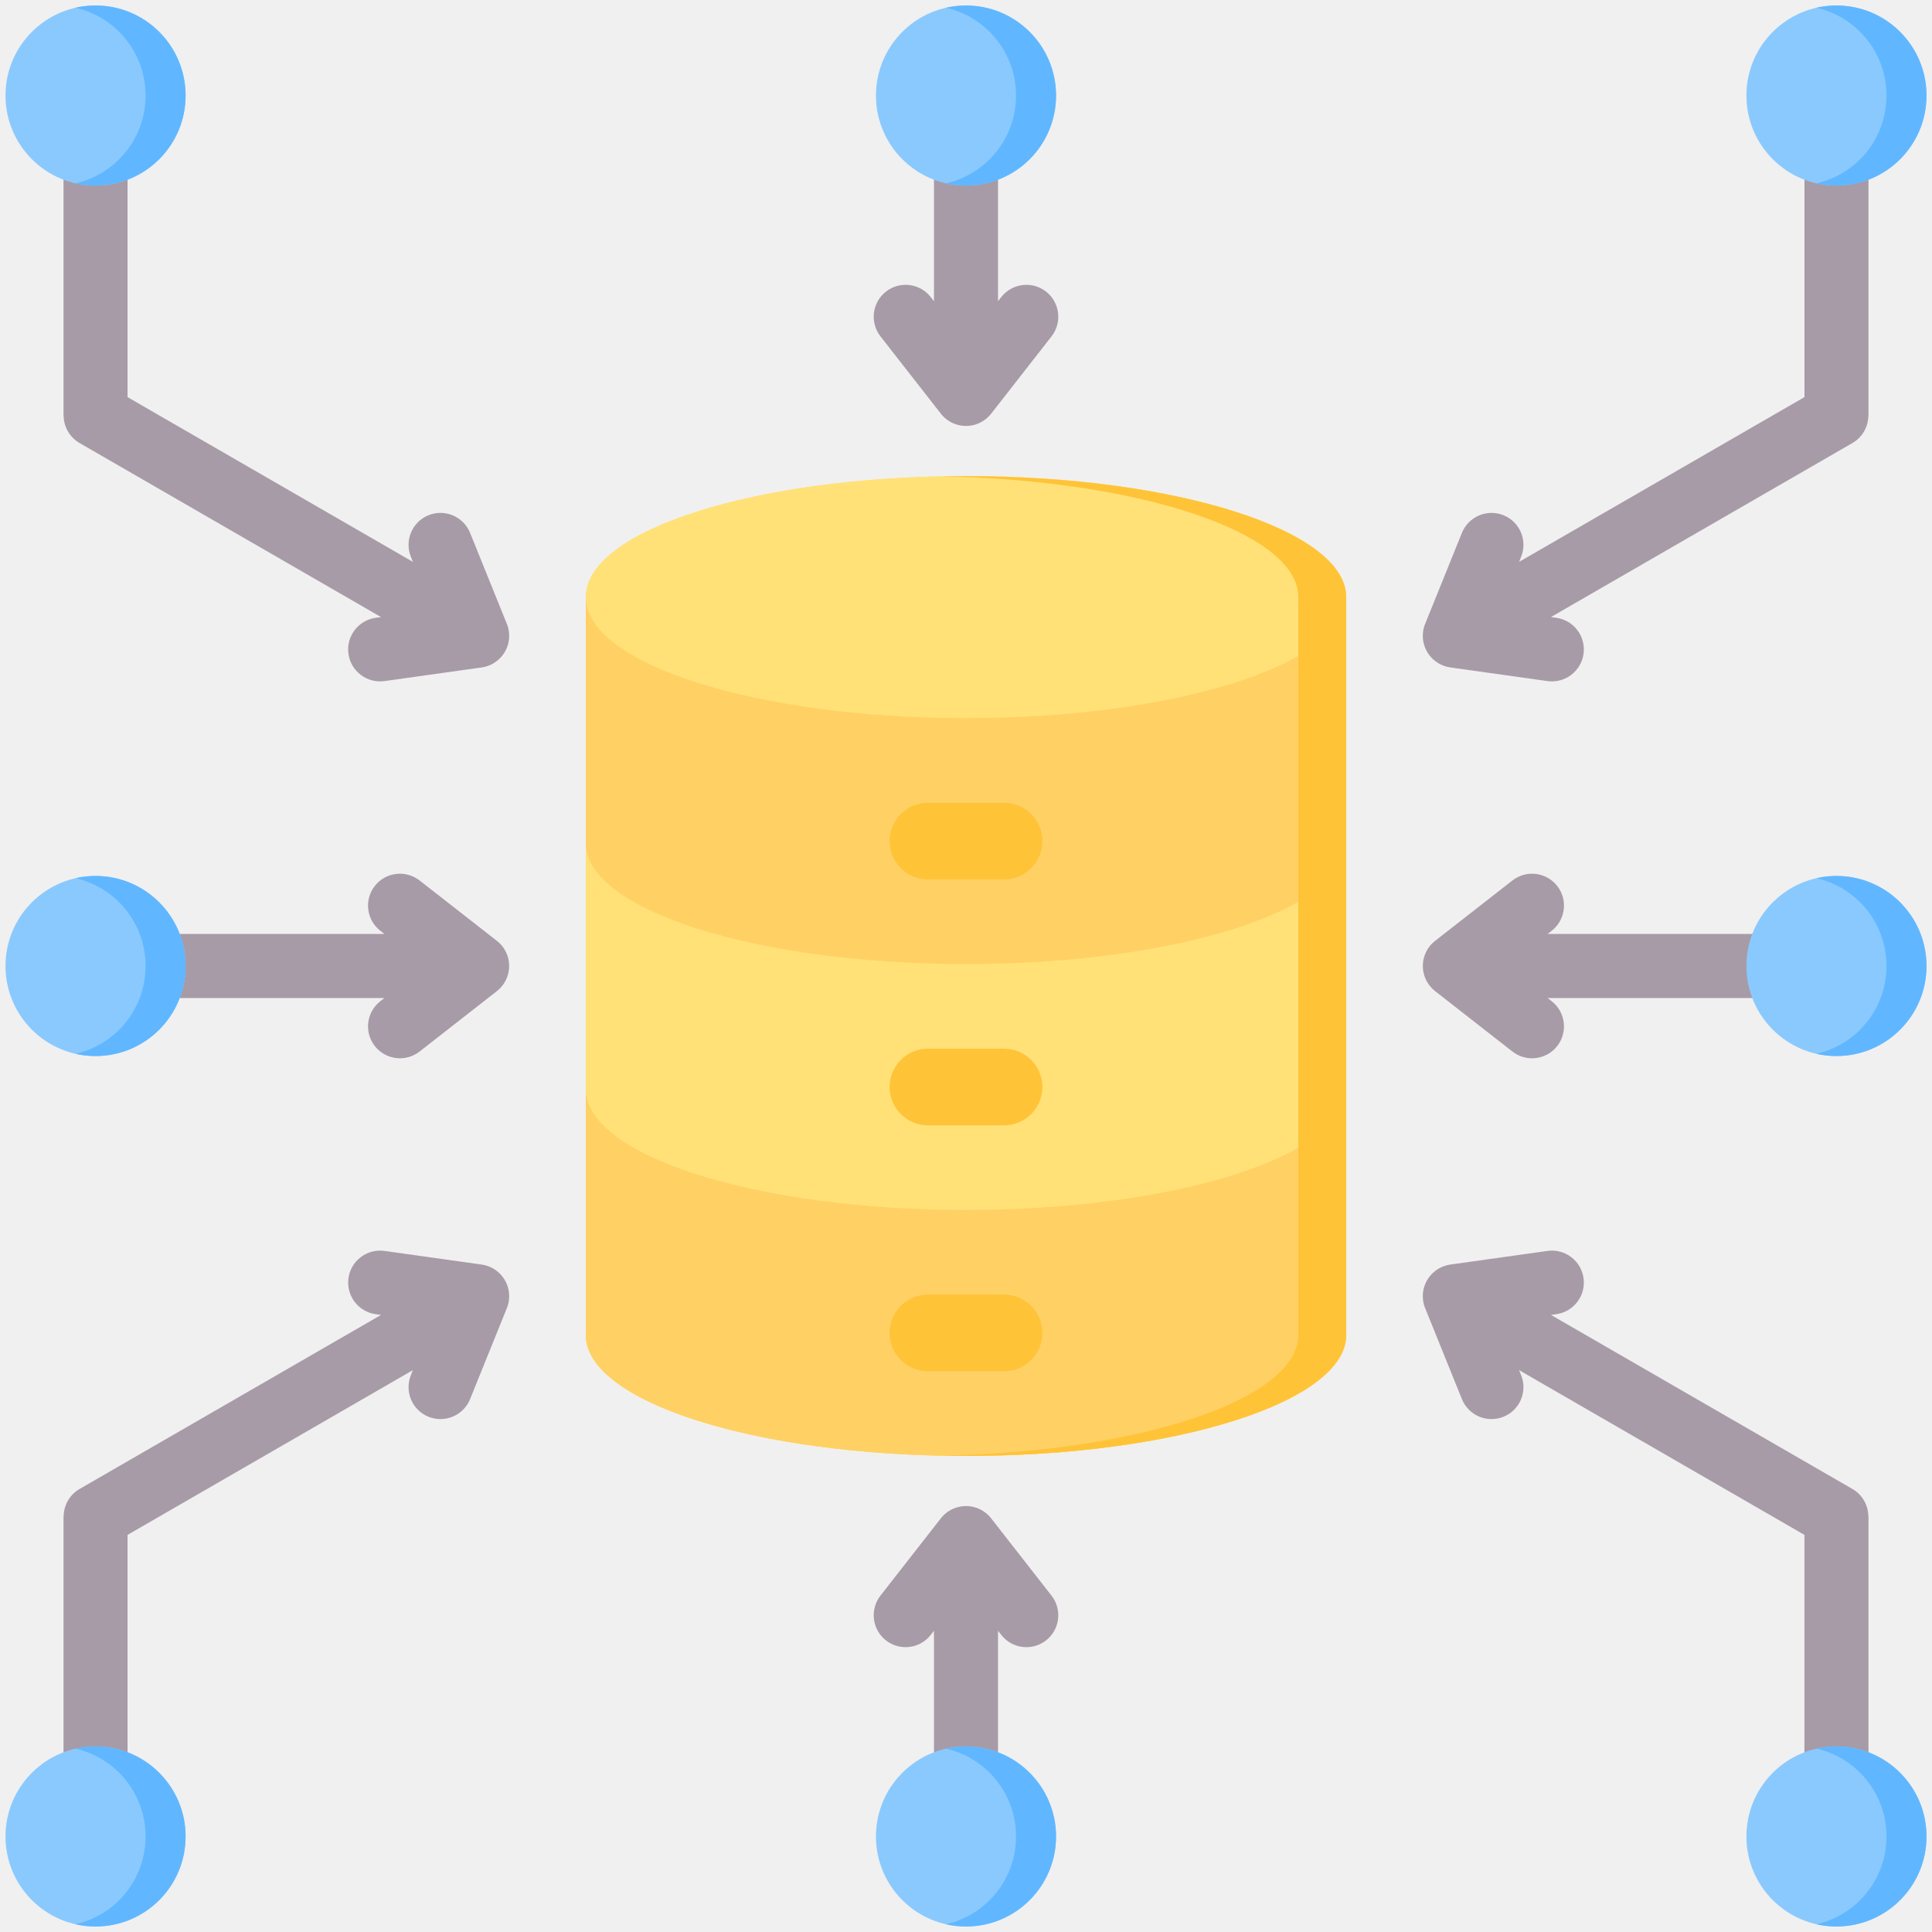
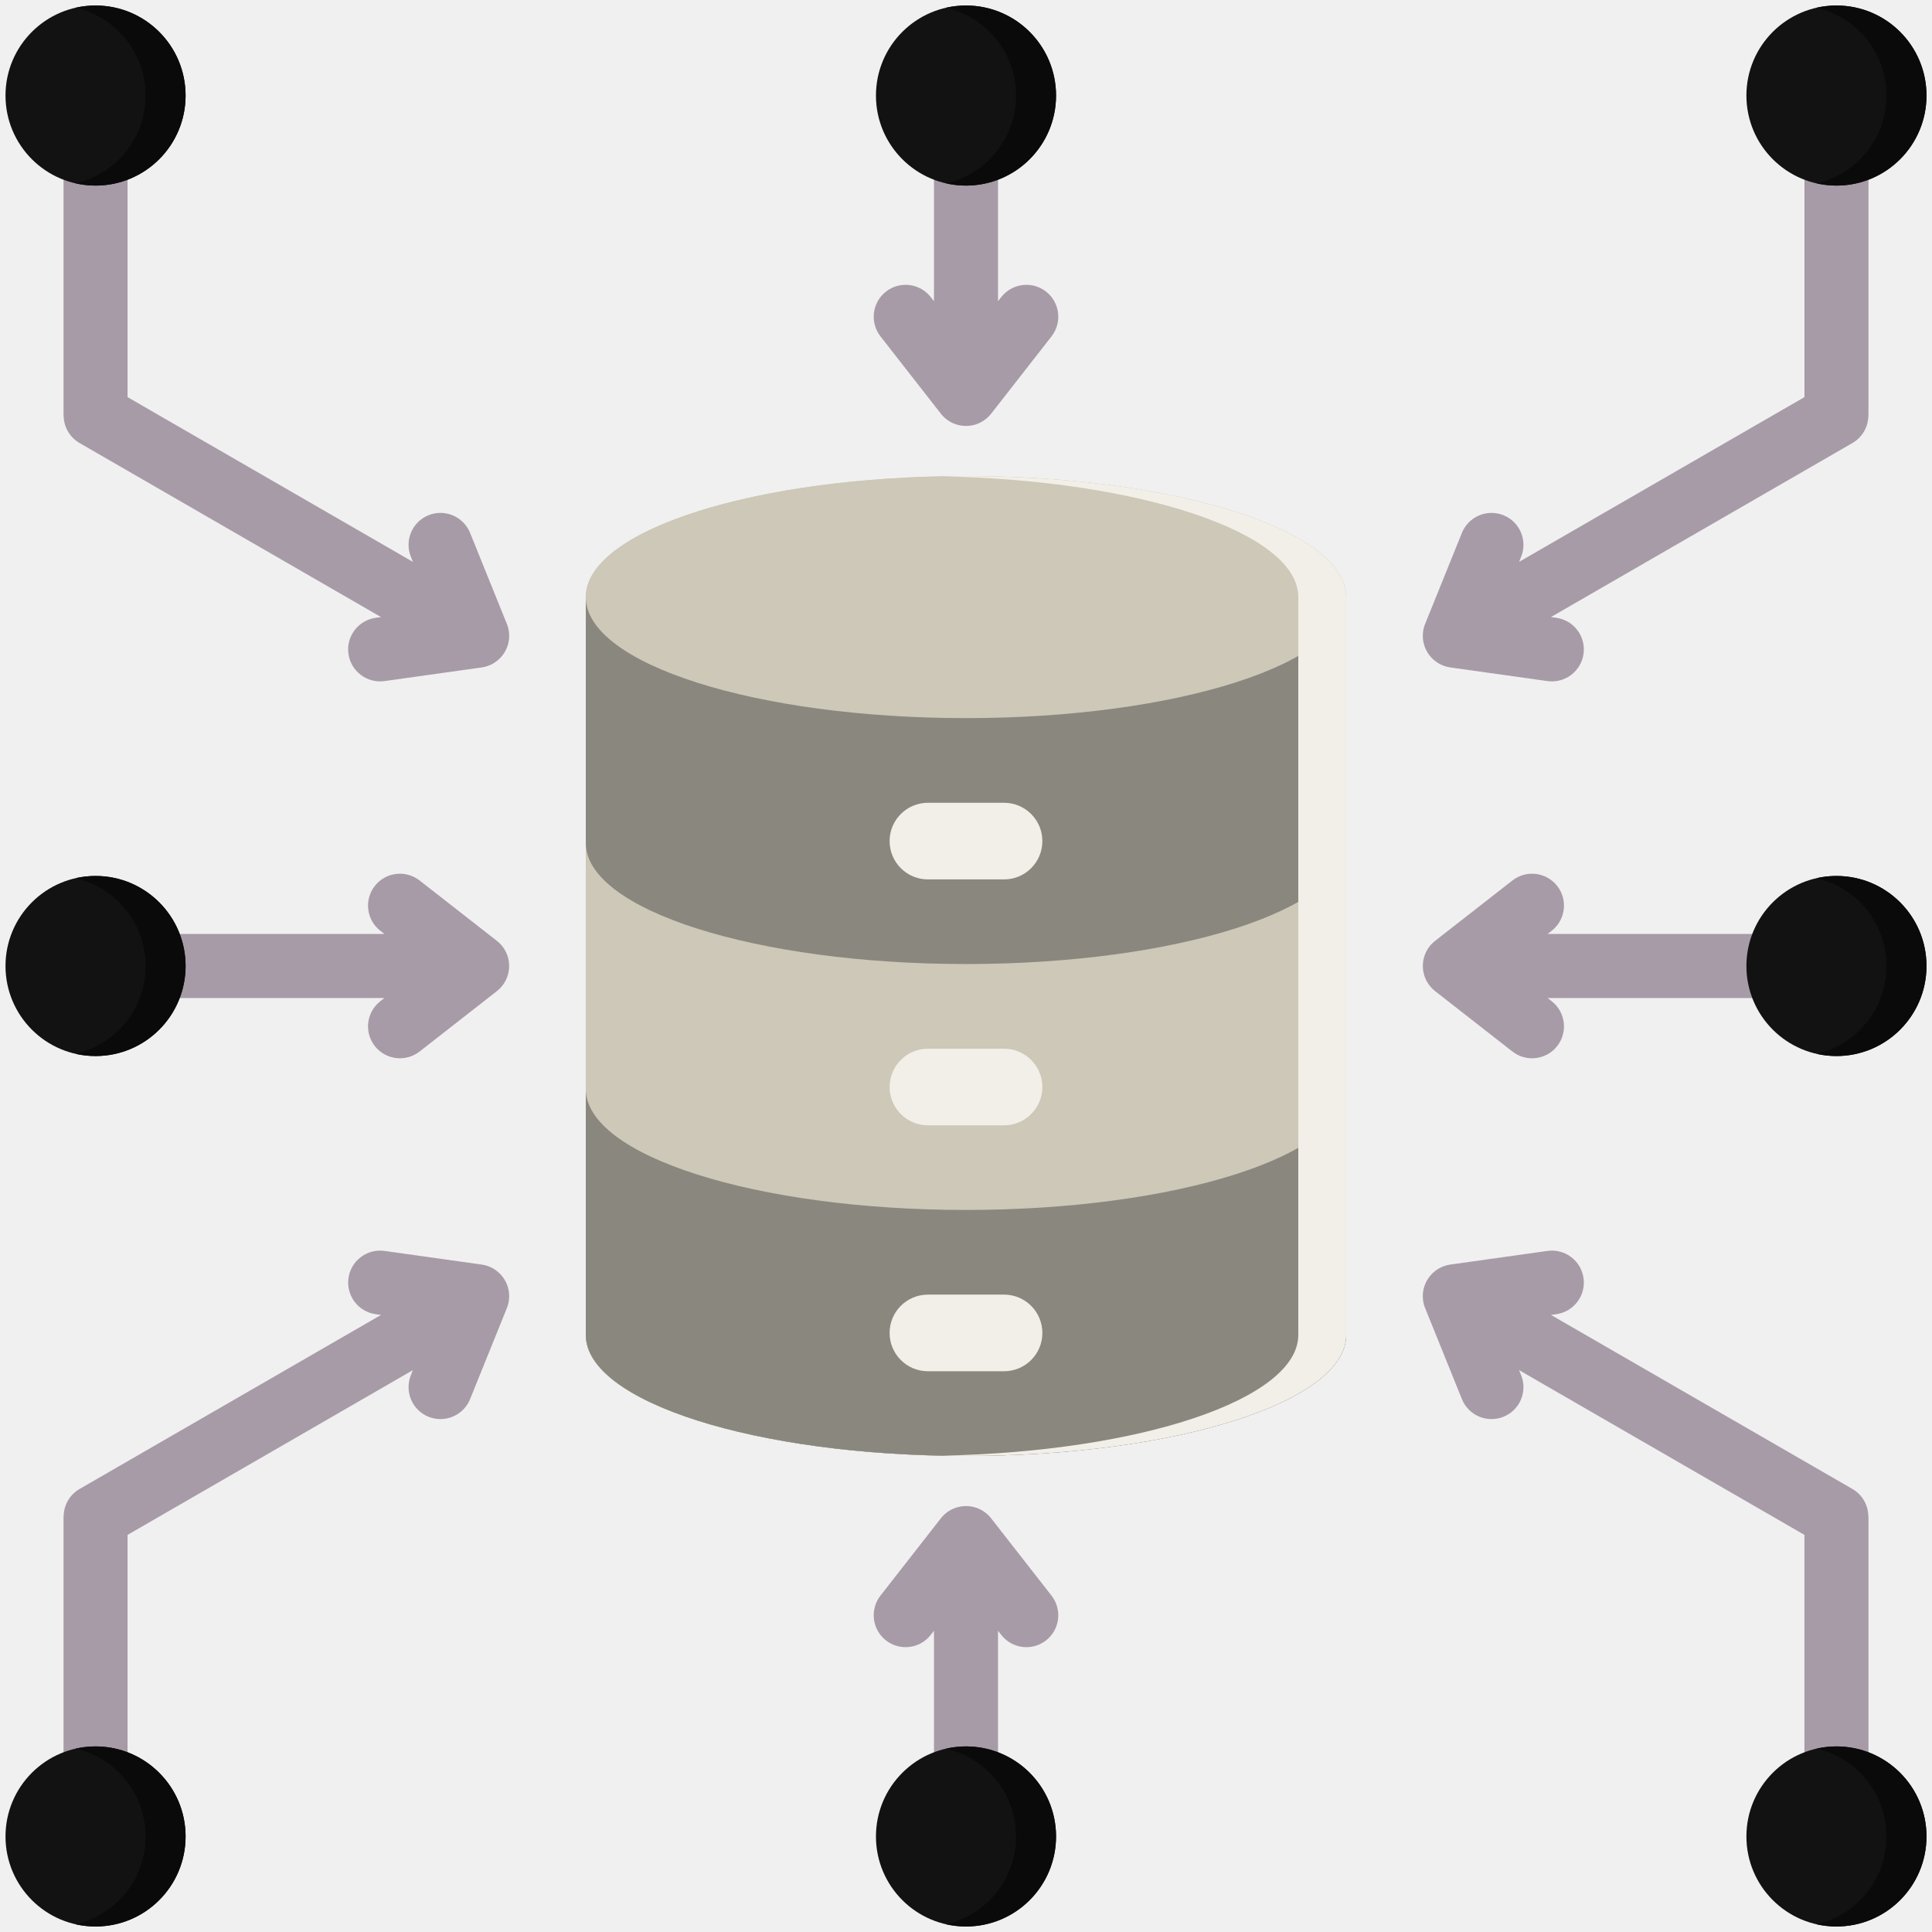
<svg xmlns="http://www.w3.org/2000/svg" width="66" height="66" viewBox="0 0 66 66" fill="none">
-   <path fill-rule="evenodd" clip-rule="evenodd" d="M52.984 44.92L63.279 50.864C63.629 51.065 63.825 51.432 63.825 51.808H63.83V62.736H61.642V52.434L51.894 46.806L51.965 46.981C52.189 47.541 51.918 48.175 51.358 48.4C50.799 48.624 50.164 48.352 49.94 47.793L48.699 44.722C48.658 44.631 48.63 44.533 48.615 44.429C48.533 43.833 48.95 43.282 49.547 43.199L52.866 42.733C53.463 42.651 54.014 43.068 54.096 43.665C54.179 44.261 53.762 44.812 53.165 44.895L52.984 44.92ZM53.009 34.204C53.483 34.575 53.567 35.259 53.197 35.734C52.826 36.208 52.141 36.292 51.667 35.922L49.026 33.859C48.551 33.488 48.467 32.803 48.837 32.329C48.898 32.252 48.967 32.185 49.042 32.128L51.667 30.078C52.141 29.708 52.826 29.792 53.197 30.266C53.567 30.74 53.483 31.425 53.009 31.796L52.867 31.906H62.736V34.094H52.868L53.009 34.204ZM31.796 55.851C31.425 56.325 30.741 56.409 30.266 56.039C29.792 55.669 29.708 54.984 30.078 54.509L32.141 51.868C32.512 51.394 33.197 51.309 33.671 51.68C33.748 51.74 33.815 51.809 33.871 51.884L35.922 54.51C36.292 54.984 36.208 55.669 35.734 56.039C35.259 56.41 34.575 56.325 34.204 55.851L34.094 55.71V62.736H31.906V55.71L31.796 55.851ZM12.835 44.895C12.238 44.812 11.821 44.261 11.904 43.665C11.986 43.068 12.537 42.651 13.134 42.733L16.453 43.199C17.05 43.282 17.467 43.833 17.384 44.429C17.37 44.533 17.342 44.631 17.301 44.722L16.06 47.793C15.836 48.352 15.201 48.624 14.641 48.4C14.082 48.175 13.811 47.541 14.035 46.981L14.105 46.806L4.357 52.434V62.736H2.17V51.808H2.174C2.175 51.432 2.371 51.065 2.721 50.864L13.016 44.92L12.835 44.895ZM14.333 35.922C13.858 36.292 13.174 36.208 12.803 35.734C12.433 35.259 12.517 34.575 12.991 34.204L13.132 34.094H3.264V31.906H13.133L12.991 31.796C12.517 31.425 12.433 30.74 12.803 30.266C13.174 29.792 13.858 29.708 14.333 30.078L16.958 32.128C17.033 32.185 17.102 32.252 17.163 32.329C17.533 32.803 17.449 33.488 16.974 33.859L14.333 35.922ZM13.134 23.267C12.537 23.349 11.986 22.932 11.903 22.335C11.821 21.739 12.238 21.188 12.835 21.105L13.016 21.08L2.721 15.136C2.371 14.935 2.175 14.568 2.174 14.192H2.17V3.264H4.357V13.566L14.105 19.194L14.035 19.019C13.811 18.46 14.082 17.825 14.641 17.6C15.201 17.376 15.836 17.648 16.06 18.207L17.301 21.278C17.342 21.369 17.37 21.467 17.384 21.571C17.467 22.168 17.05 22.718 16.453 22.801L13.134 23.267ZM30.078 11.49C29.708 11.016 29.792 10.331 30.266 9.961C30.741 9.59 31.425 9.675 31.796 10.149L31.906 10.29V3.264H34.094V10.29L34.204 10.149C34.575 9.675 35.26 9.591 35.734 9.961C36.208 10.331 36.292 11.016 35.922 11.491L33.872 14.116C33.815 14.191 33.748 14.26 33.671 14.32C33.197 14.691 32.512 14.607 32.141 14.132L30.078 11.49ZM53.165 21.105C53.762 21.188 54.179 21.738 54.096 22.335C54.014 22.932 53.463 23.349 52.866 23.267L49.547 22.801C48.95 22.718 48.533 22.168 48.615 21.571C48.63 21.467 48.658 21.369 48.699 21.278L49.94 18.207C50.164 17.648 50.799 17.376 51.359 17.6C51.918 17.825 52.189 18.46 51.965 19.019L51.895 19.194L61.643 13.566V3.264H63.83V14.192H63.826C63.825 14.568 63.629 14.935 63.279 15.136L52.984 21.079L53.165 21.105Z" fill="#A79BA7" />
-   <path fill-rule="evenodd" clip-rule="evenodd" d="M45.988 20.398V45.602C45.988 47.885 40.173 49.736 33 49.736C25.827 49.736 20.012 47.885 20.012 45.602V20.398C20.012 18.115 25.827 16.264 33 16.264C40.173 16.264 45.988 18.115 45.988 20.398Z" fill="#FFE177" />
-   <path fill-rule="evenodd" clip-rule="evenodd" d="M31.699 38.443C30.976 38.443 30.39 37.857 30.39 37.134C30.39 36.411 30.976 35.825 31.699 35.825H34.3C35.023 35.825 35.609 36.411 35.609 37.134C35.609 37.857 35.023 38.443 34.3 38.443H31.699Z" fill="#FFC338" />
-   <path fill-rule="evenodd" clip-rule="evenodd" d="M33 41.334C25.827 41.334 20.012 39.484 20.012 37.2V45.602C20.012 47.885 25.827 49.736 33 49.736C40.173 49.736 45.988 47.885 45.988 45.602V37.2C45.988 39.484 40.173 41.334 33 41.334ZM20.012 28.799C20.012 31.082 25.827 32.933 33 32.933C40.173 32.933 45.988 31.082 45.988 28.799V20.398C45.988 22.681 40.173 24.532 33 24.532C25.827 24.532 20.012 22.681 20.012 20.398V28.799Z" fill="#FFD064" />
-   <path fill-rule="evenodd" clip-rule="evenodd" d="M31.699 30.042C30.976 30.042 30.39 29.456 30.39 28.732C30.39 28.009 30.976 27.423 31.699 27.423H34.3C35.023 27.423 35.609 28.009 35.609 28.732C35.609 29.455 35.023 30.042 34.3 30.042H31.699Z" fill="#FFC338" />
-   <path fill-rule="evenodd" clip-rule="evenodd" d="M31.699 46.844C30.976 46.844 30.39 46.258 30.39 45.535C30.39 44.812 30.976 44.226 31.699 44.226H34.3C35.023 44.226 35.609 44.812 35.609 45.535C35.609 46.258 35.023 46.844 34.3 46.844H31.699Z" fill="#FFC338" />
-   <path fill-rule="evenodd" clip-rule="evenodd" d="M45.988 20.398V45.602C45.988 47.885 40.173 49.736 33 49.736C25.827 49.736 20.012 47.885 20.012 45.602V20.398C20.012 18.115 25.827 16.264 33 16.264C40.173 16.264 45.988 18.115 45.988 20.398Z" fill="#FFE177" />
-   <path fill-rule="evenodd" clip-rule="evenodd" d="M31.699 38.443C30.976 38.443 30.39 37.857 30.39 37.134C30.39 36.411 30.976 35.825 31.699 35.825H34.3C35.023 35.825 35.609 36.411 35.609 37.134C35.609 37.857 35.023 38.443 34.3 38.443H31.699Z" fill="#FFC338" />
-   <path fill-rule="evenodd" clip-rule="evenodd" d="M33 41.334C25.827 41.334 20.012 39.484 20.012 37.2V45.602C20.012 47.885 25.827 49.736 33 49.736C40.173 49.736 45.988 47.885 45.988 45.602V37.2C45.988 39.484 40.173 41.334 33 41.334ZM20.012 28.799C20.012 31.082 25.827 32.933 33 32.933C40.173 32.933 45.988 31.082 45.988 28.799V20.398C45.988 22.681 40.173 24.532 33 24.532C25.827 24.532 20.012 22.681 20.012 20.398V28.799Z" fill="#FFD064" />
-   <path fill-rule="evenodd" clip-rule="evenodd" d="M31.699 30.042C30.976 30.042 30.39 29.456 30.39 28.733C30.39 28.01 30.976 27.424 31.699 27.424H34.3C35.023 27.424 35.609 28.01 35.609 28.733C35.609 29.456 35.023 30.042 34.3 30.042H31.699Z" fill="#FFC338" />
-   <path fill-rule="evenodd" clip-rule="evenodd" d="M31.699 46.844C30.976 46.844 30.39 46.258 30.39 45.535C30.39 44.812 30.976 44.226 31.699 44.226H34.3C35.023 44.226 35.609 44.812 35.609 45.535C35.609 46.258 35.023 46.844 34.3 46.844H31.699Z" fill="#FFC338" />
-   <path fill-rule="evenodd" clip-rule="evenodd" d="M45.988 20.398V45.602C45.988 47.885 40.173 49.736 33 49.736C32.725 49.736 32.452 49.733 32.182 49.727C38.974 49.593 44.352 47.797 44.352 45.602V20.398C44.352 18.203 38.974 16.407 32.182 16.273C32.452 16.267 32.725 16.264 33 16.264C40.173 16.264 45.988 18.115 45.988 20.398Z" fill="#FFC338" />
-   <path fill-rule="evenodd" clip-rule="evenodd" d="M3.264 29.924C4.963 29.924 6.34 31.301 6.34 33C6.34 34.699 4.963 36.076 3.264 36.076C1.565 36.076 0.188 34.699 0.188 33C0.188 31.301 1.565 29.924 3.264 29.924ZM3.264 59.66C4.963 59.66 6.34 61.038 6.34 62.736C6.34 64.435 4.963 65.812 3.264 65.812C1.565 65.812 0.188 64.435 0.188 62.736C0.188 61.037 1.565 59.66 3.264 59.66ZM33 59.66C34.699 59.66 36.076 61.038 36.076 62.736C36.076 64.435 34.699 65.812 33 65.812C31.301 65.812 29.924 64.435 29.924 62.736C29.924 61.037 31.301 59.66 33 59.66ZM62.736 59.66C64.435 59.66 65.812 61.038 65.812 62.736C65.812 64.435 64.435 65.812 62.736 65.812C61.038 65.812 59.66 64.435 59.66 62.736C59.66 61.037 61.037 59.66 62.736 59.66ZM62.736 29.924C64.435 29.924 65.812 31.301 65.812 33C65.812 34.699 64.435 36.076 62.736 36.076C61.038 36.076 59.66 34.699 59.66 33C59.66 31.301 61.037 29.924 62.736 29.924ZM62.736 0.188C64.435 0.188 65.812 1.565 65.812 3.264C65.812 4.963 64.435 6.34 62.736 6.34C61.037 6.34 59.66 4.963 59.66 3.264C59.66 1.565 61.037 0.188 62.736 0.188ZM33 0.188C34.699 0.188 36.076 1.565 36.076 3.264C36.076 4.963 34.699 6.34 33 6.34C31.301 6.34 29.924 4.963 29.924 3.264C29.924 1.565 31.301 0.188 33 0.188ZM3.264 0.188C4.963 0.188 6.34 1.565 6.34 3.264C6.34 4.963 4.963 6.34 3.264 6.34C1.565 6.34 0.188 4.963 0.188 3.264C0.188 1.565 1.565 0.188 3.264 0.188Z" fill="#8AC9FE" />
-   <path fill-rule="evenodd" clip-rule="evenodd" d="M3.264 29.924C4.963 29.924 6.34 31.301 6.34 33C6.34 34.699 4.963 36.076 3.264 36.076C3.029 36.076 2.8 36.05 2.58 36C3.95 35.689 4.973 34.464 4.973 33C4.973 31.536 3.95 30.311 2.58 30C2.8 29.95 3.029 29.924 3.264 29.924ZM3.264 59.66C4.963 59.66 6.34 61.038 6.34 62.736C6.34 64.435 4.963 65.812 3.264 65.812C3.029 65.812 2.8 65.786 2.58 65.736C3.95 65.425 4.973 64.2 4.973 62.736C4.973 61.272 3.95 60.047 2.58 59.737C2.8 59.687 3.029 59.66 3.264 59.66ZM33 59.66C34.699 59.66 36.076 61.038 36.076 62.736C36.076 64.435 34.699 65.812 33 65.812C32.765 65.812 32.536 65.786 32.316 65.736C33.686 65.425 34.709 64.2 34.709 62.736C34.709 61.272 33.686 60.047 32.316 59.737C32.536 59.687 32.765 59.66 33 59.66ZM62.736 59.66C64.435 59.66 65.812 61.038 65.812 62.736C65.812 64.435 64.435 65.812 62.736 65.812C62.501 65.812 62.273 65.786 62.053 65.736C63.423 65.425 64.445 64.2 64.445 62.736C64.445 61.272 63.423 60.047 62.053 59.737C62.273 59.687 62.501 59.66 62.736 59.66ZM62.736 29.924C64.435 29.924 65.812 31.301 65.812 33C65.812 34.699 64.435 36.076 62.736 36.076C62.501 36.076 62.273 36.05 62.053 36C63.423 35.689 64.445 34.464 64.445 33C64.445 31.536 63.423 30.311 62.053 30C62.273 29.95 62.501 29.924 62.736 29.924ZM62.736 0.188C64.435 0.188 65.812 1.565 65.812 3.264C65.812 4.963 64.435 6.34 62.736 6.34C62.501 6.34 62.273 6.313 62.053 6.263C63.423 5.953 64.445 4.728 64.445 3.264C64.445 1.8 63.423 0.575 62.053 0.264C62.273 0.214 62.501 0.188 62.736 0.188ZM33 0.188C34.699 0.188 36.076 1.565 36.076 3.264C36.076 4.963 34.699 6.34 33 6.34C32.765 6.34 32.536 6.313 32.316 6.263C33.686 5.953 34.709 4.728 34.709 3.264C34.709 1.8 33.686 0.575 32.316 0.264C32.536 0.214 32.765 0.188 33 0.188ZM3.264 0.188C4.963 0.188 6.34 1.565 6.34 3.264C6.34 4.963 4.963 6.34 3.264 6.34C3.029 6.34 2.8 6.313 2.58 6.263C3.95 5.953 4.973 4.728 4.973 3.264C4.973 1.8 3.95 0.575 2.58 0.264C2.8 0.214 3.029 0.188 3.264 0.188Z" fill="#60B7FF" />
+   <g clip-path="url(#clip0_4_3)">
+     <path fill-rule="evenodd" clip-rule="evenodd" d="M52.984 44.92L63.279 50.864C63.629 51.065 63.825 51.432 63.825 51.808H63.83V62.736H61.642V52.434L51.894 46.806L51.965 46.981C52.189 47.541 51.918 48.175 51.358 48.4C50.799 48.624 50.164 48.352 49.94 47.793L48.699 44.722C48.658 44.631 48.63 44.533 48.615 44.429C48.533 43.833 48.95 43.282 49.547 43.199L52.866 42.733C53.463 42.651 54.014 43.068 54.096 43.665C54.179 44.261 53.762 44.812 53.165 44.895L52.984 44.92ZM53.009 34.204C53.483 34.575 53.567 35.259 53.197 35.734C52.826 36.208 52.141 36.292 51.667 35.922L49.026 33.859C48.551 33.488 48.467 32.803 48.837 32.329C48.898 32.252 48.967 32.185 49.042 32.128L51.667 30.078C52.141 29.708 52.826 29.792 53.197 30.266C53.567 30.74 53.483 31.425 53.009 31.796L52.867 31.906H62.736V34.094H52.868L53.009 34.204ZM31.796 55.851C31.425 56.325 30.741 56.409 30.266 56.039C29.792 55.669 29.708 54.984 30.078 54.509L32.141 51.868C32.512 51.394 33.197 51.309 33.671 51.68C33.748 51.74 33.815 51.809 33.871 51.884L35.922 54.51C36.292 54.984 36.208 55.669 35.734 56.039C35.259 56.41 34.575 56.325 34.204 55.851L34.094 55.71V62.736H31.906V55.71L31.796 55.851ZM12.835 44.895C12.238 44.812 11.821 44.261 11.904 43.665C11.986 43.068 12.537 42.651 13.134 42.733L16.453 43.199C17.05 43.282 17.467 43.833 17.384 44.429C17.37 44.533 17.342 44.631 17.301 44.722L16.06 47.793C15.836 48.352 15.201 48.624 14.641 48.4C14.082 48.175 13.811 47.541 14.035 46.981L14.105 46.806L4.357 52.434V62.736H2.17V51.808H2.174C2.175 51.432 2.371 51.065 2.721 50.864L13.016 44.92L12.835 44.895ZM14.333 35.922C13.858 36.292 13.174 36.208 12.803 35.734C12.433 35.259 12.517 34.575 12.991 34.204L13.132 34.094H3.264V31.906H13.133L12.991 31.796C12.517 31.425 12.433 30.74 12.803 30.266C13.174 29.792 13.858 29.708 14.333 30.078L16.958 32.128C17.033 32.185 17.102 32.252 17.163 32.329C17.533 32.803 17.449 33.488 16.974 33.859L14.333 35.922ZM13.134 23.267C12.537 23.349 11.986 22.932 11.903 22.335C11.821 21.739 12.238 21.188 12.835 21.105L13.016 21.08L2.721 15.136C2.371 14.935 2.175 14.568 2.174 14.192H2.17V3.264H4.357V13.566L14.105 19.194L14.035 19.019C13.811 18.46 14.082 17.825 14.641 17.6C15.201 17.376 15.836 17.648 16.06 18.207L17.301 21.278C17.342 21.369 17.37 21.467 17.384 21.571C17.467 22.168 17.05 22.718 16.453 22.801L13.134 23.267ZM30.078 11.49C29.708 11.016 29.792 10.331 30.266 9.961C30.741 9.59 31.425 9.675 31.796 10.149L31.906 10.29V3.264H34.094V10.29L34.204 10.149C34.575 9.675 35.26 9.591 35.734 9.961C36.208 10.331 36.292 11.016 35.922 11.491L33.872 14.116C33.815 14.191 33.748 14.26 33.671 14.32C33.197 14.691 32.512 14.607 32.141 14.132L30.078 11.49ZM53.165 21.105C53.762 21.188 54.179 21.738 54.096 22.335C54.014 22.932 53.463 23.349 52.866 23.267L49.547 22.801C48.95 22.718 48.533 22.168 48.615 21.571C48.63 21.467 48.658 21.369 48.699 21.278L49.94 18.207C50.164 17.648 50.799 17.376 51.359 17.6C51.918 17.825 52.189 18.46 51.965 19.019L51.895 19.194L61.643 13.566V3.264H63.83V14.192H63.826C63.825 14.568 63.629 14.935 63.279 15.136L52.984 21.079L53.165 21.105Z" fill="#A79BA7" />
+     <path fill-rule="evenodd" clip-rule="evenodd" d="M45.988 20.398V45.602C45.988 47.885 40.173 49.736 33 49.736C25.827 49.736 20.012 47.885 20.012 45.602V20.398C20.012 18.115 25.827 16.264 33 16.264C40.173 16.264 45.988 18.115 45.988 20.398Z" fill="#CDC8B7" />
+     <path fill-rule="evenodd" clip-rule="evenodd" d="M31.699 38.443C30.976 38.443 30.39 37.857 30.39 37.134C30.39 36.411 30.976 35.825 31.699 35.825H34.3C35.023 35.825 35.609 36.411 35.609 37.134C35.609 37.857 35.023 38.443 34.3 38.443H31.699Z" fill="#F1EFE8" />
+     <path fill-rule="evenodd" clip-rule="evenodd" d="M33 41.334C25.827 41.334 20.012 39.484 20.012 37.2V45.602C20.012 47.885 25.827 49.736 33 49.736C40.173 49.736 45.988 47.885 45.988 45.602V37.2C45.988 39.484 40.173 41.334 33 41.334ZM20.012 28.799C20.012 31.082 25.827 32.933 33 32.933C40.173 32.933 45.988 31.082 45.988 28.799V20.398C45.988 22.681 40.173 24.532 33 24.532C25.827 24.532 20.012 22.681 20.012 20.398V28.799Z" fill="#8A877F" />
+     <path fill-rule="evenodd" clip-rule="evenodd" d="M31.699 30.042C30.976 30.042 30.39 29.456 30.39 28.732C30.39 28.009 30.976 27.423 31.699 27.423H34.3C35.023 27.423 35.609 28.009 35.609 28.732C35.609 29.455 35.023 30.042 34.3 30.042H31.699Z" fill="#F1EFE8" />
+     <path fill-rule="evenodd" clip-rule="evenodd" d="M31.699 46.844C30.976 46.844 30.39 46.258 30.39 45.535C30.39 44.812 30.976 44.226 31.699 44.226H34.3C35.023 44.226 35.609 44.812 35.609 45.535C35.609 46.258 35.023 46.844 34.3 46.844H31.699Z" fill="#F1EFE8" />
+     <path fill-rule="evenodd" clip-rule="evenodd" d="M45.988 20.398V45.602C45.988 47.885 40.173 49.736 33 49.736C25.827 49.736 20.012 47.885 20.012 45.602V20.398C20.012 18.115 25.827 16.264 33 16.264C40.173 16.264 45.988 18.115 45.988 20.398Z" fill="#CDC8B7" />
+     <path fill-rule="evenodd" clip-rule="evenodd" d="M31.699 38.443C30.976 38.443 30.39 37.857 30.39 37.134C30.39 36.411 30.976 35.825 31.699 35.825H34.3C35.023 35.825 35.609 36.411 35.609 37.134C35.609 37.857 35.023 38.443 34.3 38.443H31.699Z" fill="#F1EFE8" />
+     <path fill-rule="evenodd" clip-rule="evenodd" d="M33 41.334C25.827 41.334 20.012 39.484 20.012 37.2V45.602C20.012 47.885 25.827 49.736 33 49.736C40.173 49.736 45.988 47.885 45.988 45.602V37.2C45.988 39.484 40.173 41.334 33 41.334ZM20.012 28.799C20.012 31.082 25.827 32.933 33 32.933C40.173 32.933 45.988 31.082 45.988 28.799V20.398C45.988 22.681 40.173 24.532 33 24.532C25.827 24.532 20.012 22.681 20.012 20.398V28.799Z" fill="#8A877F" />
+     <path fill-rule="evenodd" clip-rule="evenodd" d="M31.699 30.042C30.976 30.042 30.39 29.456 30.39 28.733C30.39 28.01 30.976 27.424 31.699 27.424H34.3C35.023 27.424 35.609 28.01 35.609 28.733C35.609 29.456 35.023 30.042 34.3 30.042H31.699Z" fill="#F1EFE8" />
+     <path fill-rule="evenodd" clip-rule="evenodd" d="M31.699 46.844C30.976 46.844 30.39 46.258 30.39 45.535C30.39 44.812 30.976 44.226 31.699 44.226H34.3C35.023 44.226 35.609 44.812 35.609 45.535C35.609 46.258 35.023 46.844 34.3 46.844H31.699Z" fill="#F1EFE8" />
+     <path fill-rule="evenodd" clip-rule="evenodd" d="M45.988 20.398V45.602C45.988 47.885 40.173 49.736 33 49.736C32.725 49.736 32.452 49.733 32.182 49.727C38.974 49.593 44.352 47.797 44.352 45.602V20.398C44.352 18.202 38.974 16.407 32.182 16.273C32.452 16.267 32.725 16.264 33 16.264C40.173 16.264 45.988 18.115 45.988 20.398Z" fill="#F1EFE8" />
+     <path fill-rule="evenodd" clip-rule="evenodd" d="M3.264 29.924C4.963 29.924 6.34 31.301 6.34 33C6.34 34.699 4.963 36.076 3.264 36.076C1.565 36.076 0.188 34.699 0.188 33C0.188 31.301 1.565 29.924 3.264 29.924ZM3.264 59.66C4.963 59.66 6.34 61.038 6.34 62.736C6.34 64.435 4.963 65.812 3.264 65.812C1.565 65.812 0.188 64.435 0.188 62.736C0.188 61.037 1.565 59.66 3.264 59.66ZM33 59.66C34.699 59.66 36.076 61.038 36.076 62.736C36.076 64.435 34.699 65.812 33 65.812C31.301 65.812 29.924 64.435 29.924 62.736C29.924 61.037 31.301 59.66 33 59.66ZM62.736 59.66C64.435 59.66 65.812 61.038 65.812 62.736C65.812 64.435 64.435 65.812 62.736 65.812C61.038 65.812 59.66 64.435 59.66 62.736C59.66 61.037 61.037 59.66 62.736 59.66ZM62.736 29.924C64.435 29.924 65.812 31.301 65.812 33C65.812 34.699 64.435 36.076 62.736 36.076C61.038 36.076 59.66 34.699 59.66 33C59.66 31.301 61.037 29.924 62.736 29.924ZM62.736 0.188C64.435 0.188 65.812 1.565 65.812 3.264C65.812 4.963 64.435 6.34 62.736 6.34C61.037 6.34 59.66 4.963 59.66 3.264C59.66 1.565 61.037 0.188 62.736 0.188ZM33 0.188C34.699 0.188 36.076 1.565 36.076 3.264C36.076 4.963 34.699 6.34 33 6.34C31.301 6.34 29.924 4.963 29.924 3.264C29.924 1.565 31.301 0.188 33 0.188ZM3.264 0.188C4.963 0.188 6.34 1.565 6.34 3.264C6.34 4.963 4.963 6.34 3.264 6.34C1.565 6.34 0.188 4.963 0.188 3.264C0.188 1.565 1.565 0.188 3.264 0.188Z" fill="#121212" />
+     <path fill-rule="evenodd" clip-rule="evenodd" d="M3.264 29.924C4.963 29.924 6.34 31.301 6.34 33C6.34 34.699 4.963 36.076 3.264 36.076C3.029 36.076 2.8 36.05 2.58 36C3.95 35.689 4.973 34.464 4.973 33C4.973 31.536 3.95 30.311 2.58 30C2.8 29.95 3.029 29.924 3.264 29.924ZM3.264 59.66C4.963 59.66 6.34 61.038 6.34 62.736C6.34 64.435 4.963 65.812 3.264 65.812C3.029 65.812 2.8 65.786 2.58 65.736C3.95 65.425 4.973 64.2 4.973 62.736C4.973 61.272 3.95 60.047 2.58 59.737C2.8 59.687 3.029 59.66 3.264 59.66ZM33 59.66C34.699 59.66 36.076 61.038 36.076 62.736C36.076 64.435 34.699 65.812 33 65.812C32.765 65.812 32.536 65.786 32.316 65.736C33.686 65.425 34.709 64.2 34.709 62.736C34.709 61.272 33.686 60.047 32.316 59.737C32.536 59.687 32.765 59.66 33 59.66ZM62.736 59.66C64.435 59.66 65.812 61.038 65.812 62.736C65.812 64.435 64.435 65.812 62.736 65.812C62.501 65.812 62.273 65.786 62.053 65.736C63.423 65.425 64.445 64.2 64.445 62.736C64.445 61.272 63.423 60.047 62.053 59.737C62.273 59.687 62.501 59.66 62.736 59.66ZM62.736 29.924C64.435 29.924 65.812 31.301 65.812 33C65.812 34.699 64.435 36.076 62.736 36.076C62.501 36.076 62.273 36.05 62.053 36C63.423 35.689 64.445 34.464 64.445 33C64.445 31.536 63.423 30.311 62.053 30C62.273 29.95 62.501 29.924 62.736 29.924ZM62.736 0.188C64.435 0.188 65.812 1.565 65.812 3.264C65.812 4.963 64.435 6.34 62.736 6.34C62.501 6.34 62.273 6.313 62.053 6.263C63.423 5.953 64.445 4.728 64.445 3.264C64.445 1.8 63.423 0.575 62.053 0.264C62.273 0.214 62.501 0.188 62.736 0.188ZM33 0.188C34.699 0.188 36.076 1.565 36.076 3.264C36.076 4.963 34.699 6.34 33 6.34C32.765 6.34 32.536 6.313 32.316 6.263C33.686 5.953 34.709 4.728 34.709 3.264C34.709 1.8 33.686 0.575 32.316 0.264C32.536 0.214 32.765 0.188 33 0.188ZM3.264 0.188C4.963 0.188 6.34 1.565 6.34 3.264C6.34 4.963 4.963 6.34 3.264 6.34C3.029 6.34 2.8 6.313 2.58 6.263C3.95 5.953 4.973 4.728 4.973 3.264C4.973 1.8 3.95 0.575 2.58 0.264C2.8 0.214 3.029 0.188 3.264 0.188Z" fill="#0A0A0B" />
+   </g>
+   <defs>
+     <clipPath id="clip0_4_3">
+       <rect width="66" height="66" fill="white" />
+     </clipPath>
+   </defs>
</svg>
